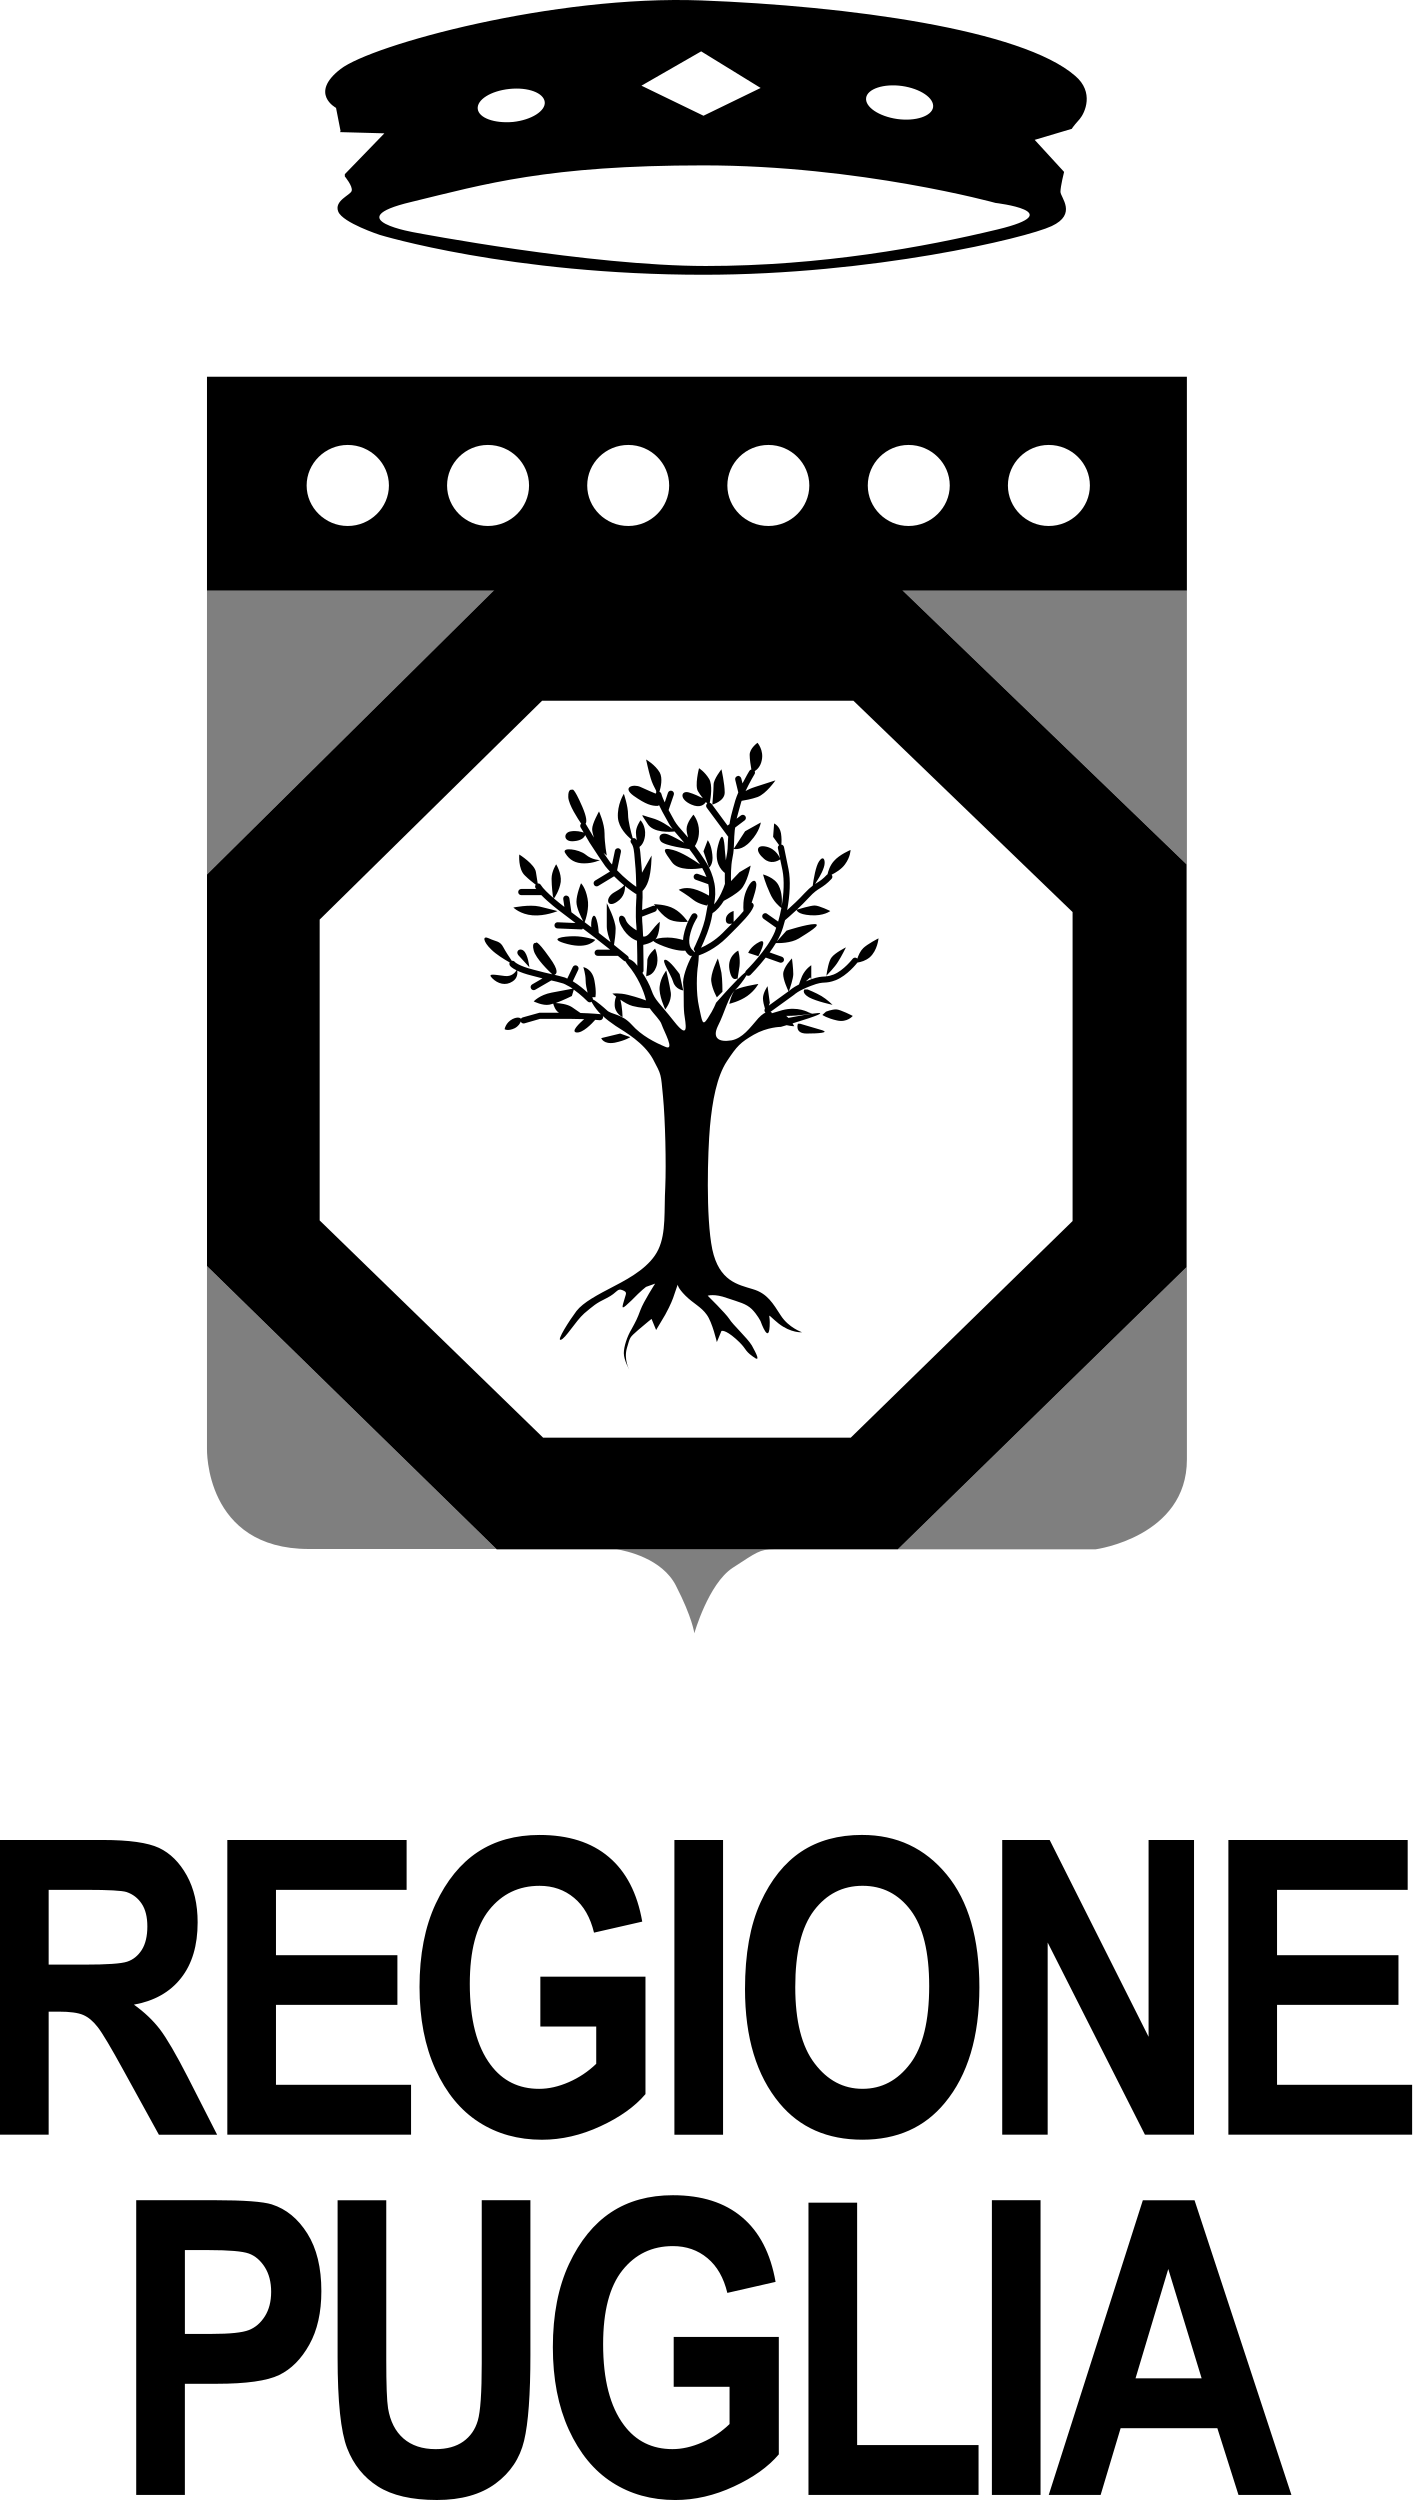
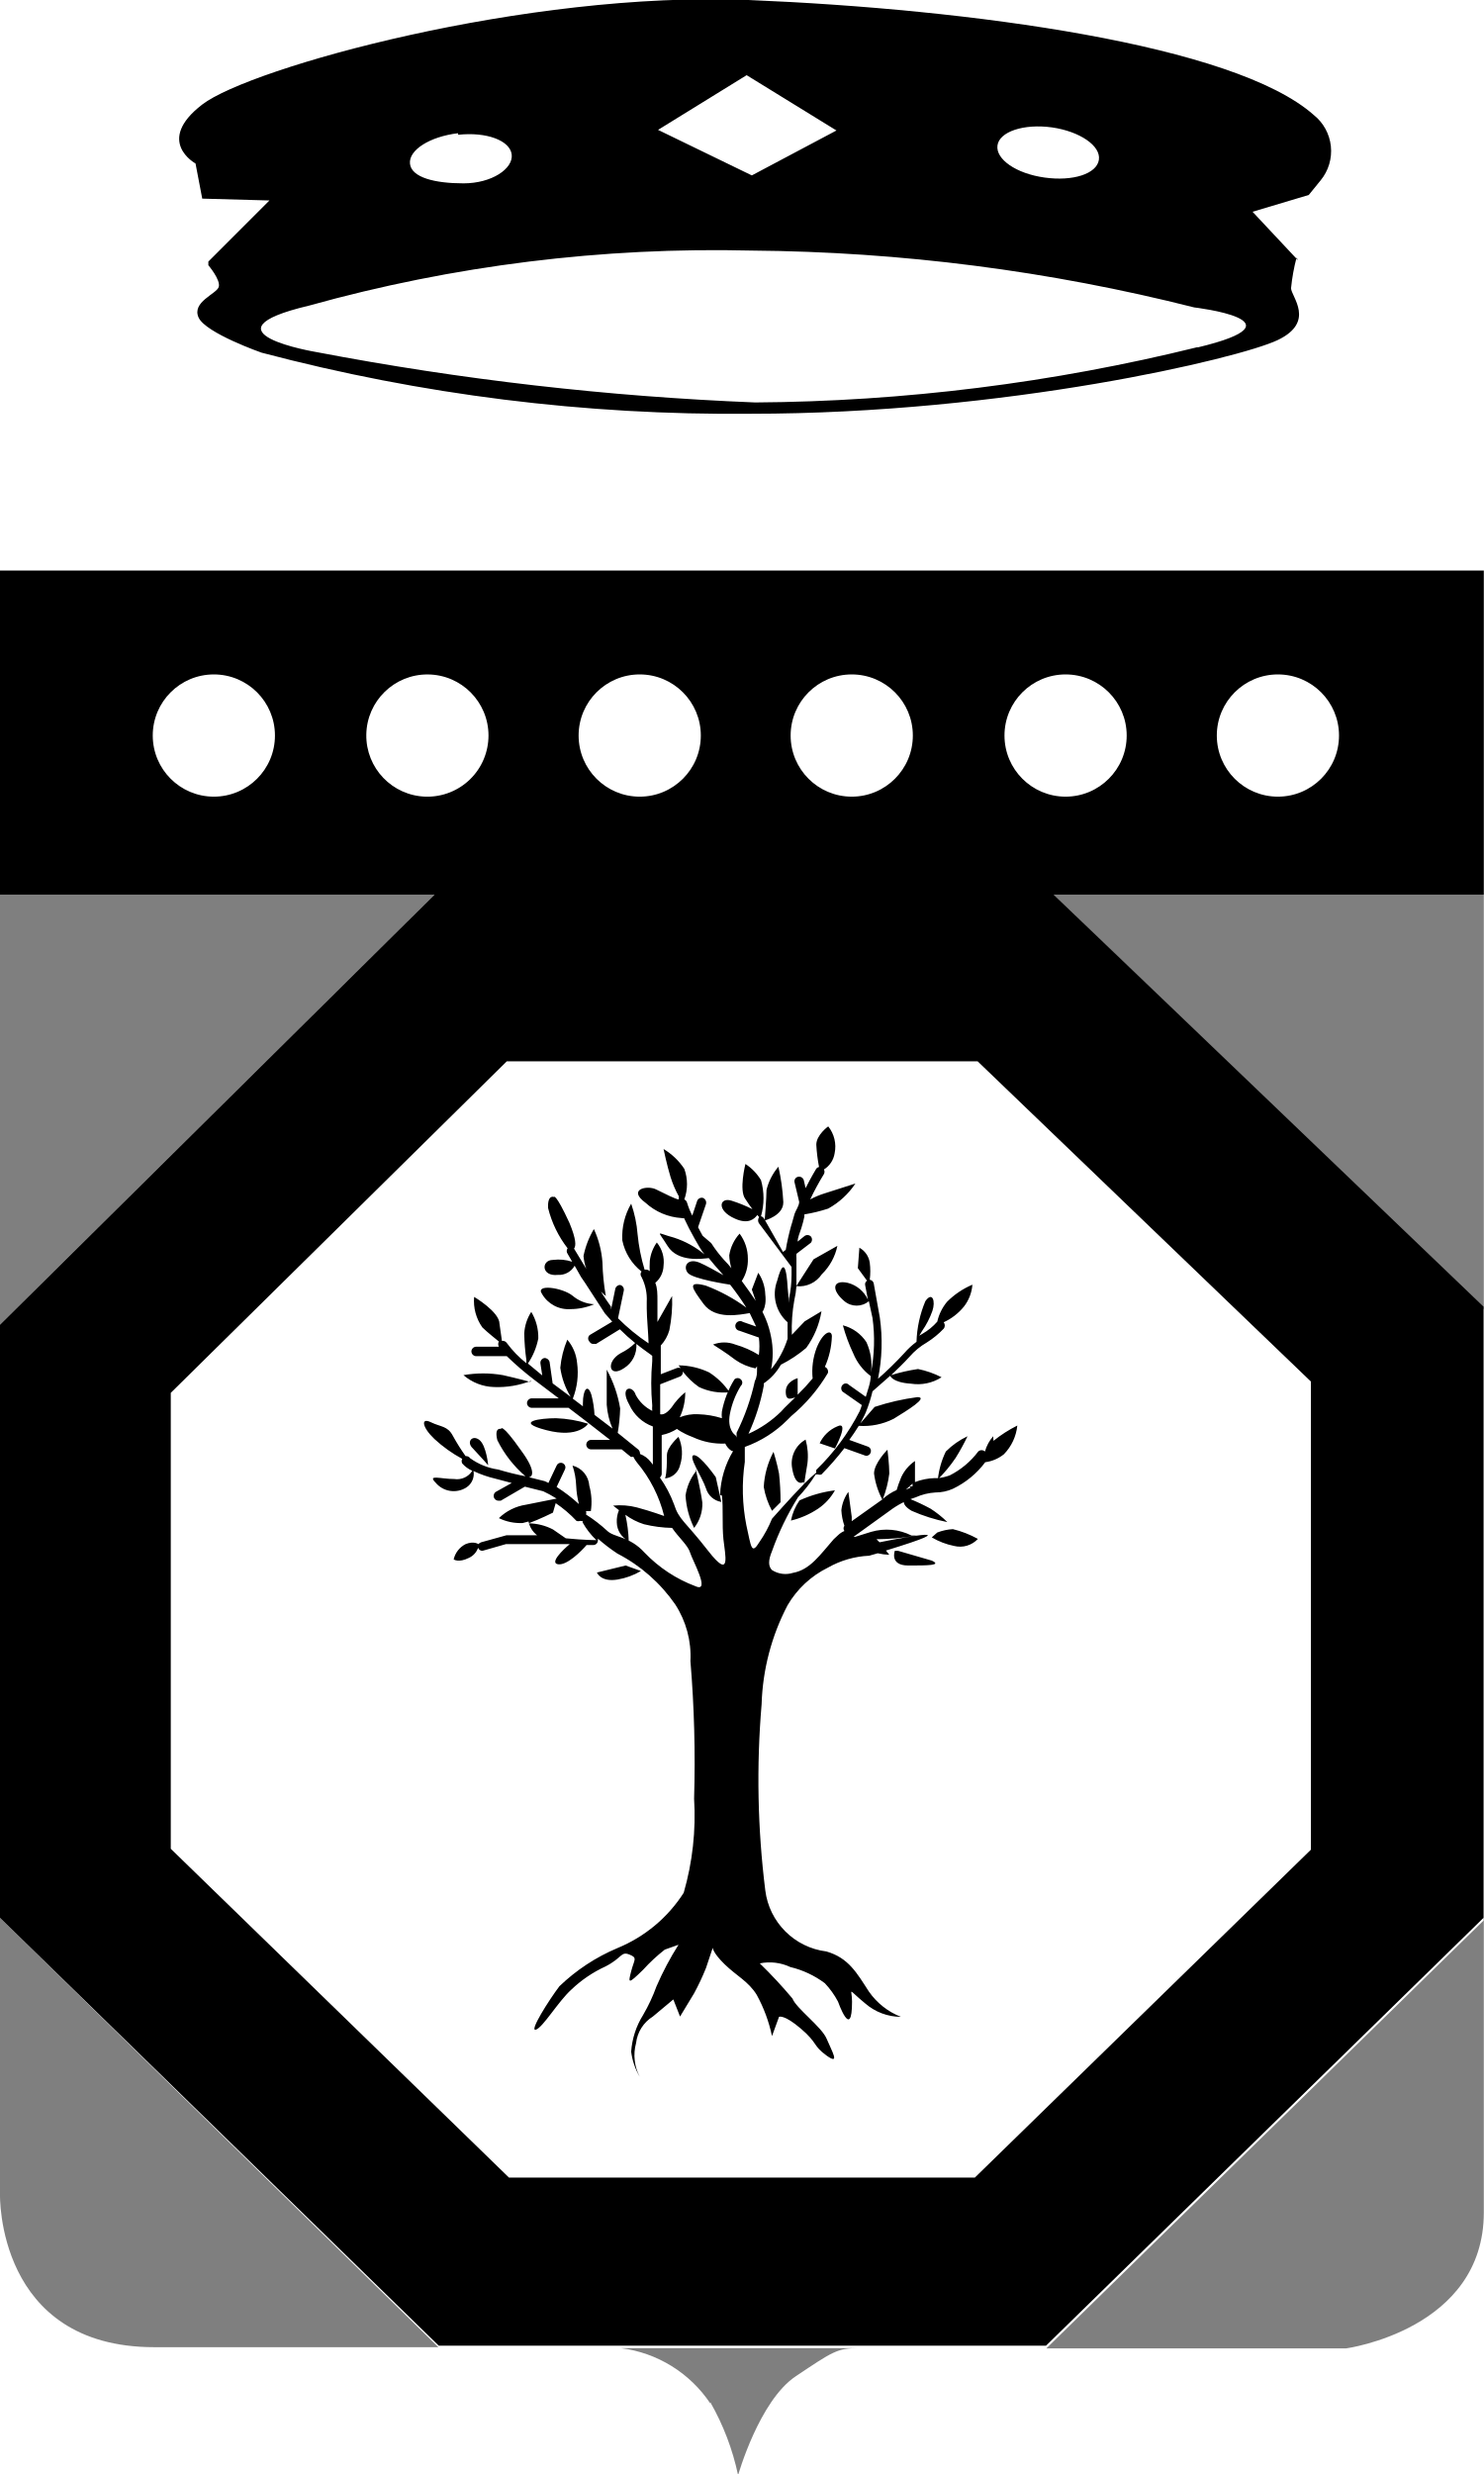
- <svg xmlns="http://www.w3.org/2000/svg" id="b" viewBox="0 0 69.999 123.925">
-   <g id="c">
-     <path d="M44.666,29.196h-20.11l-14.295,14.151v19.415l14.361,14.039h19.882l14.313-13.989v-19.966l-14.151-13.65ZM53.167,60.528l-10.994,10.736h-15.252l-11.075-10.767v-14.914l11.026-10.848h15.432l10.864,10.477v15.317Z" style=" fill-rule:evenodd; stroke-width:0px;" />
-     <path d="M10.26,29.278v14.07l14.217-14.07h-14.217ZM33.511,78.613c.81,1.571.907,2.349.907,2.349,0,0,.695-2.446,1.895-3.241,1.197-.776,1.343-.923,2.057-.923h-7.793c.455.076,2.245.447,2.935,1.814M44.751,29.278l14.068,13.569v19.963l-14.313,13.989h9.81s4.519-.614,4.519-4.453V29.278h-14.083ZM10.26,71.813s-.131,4.971,5.052,4.971h9.293l-14.345-14.021v9.05Z" style=" fill-rule:evenodd; opacity:.5; stroke-width:0px;" />
-     <path d="M40.717,49.373c-.274-.162-.679-.324-.679-.324h-.162s-.162.162.225.389c.39.209,1.168.371,1.168.371,0,0-.277-.274-.551-.436M41.932,46.961s-.551.274-.713.502c-.133.157-.222.661-.256.904.047-.05.429-.436.58-.695.178-.274.39-.711.39-.711M28.962,42.797c.452,0,.776-.162.776-.162,0,0-.387,0-.711-.274-.34-.274-1.231-.389-1.003-.065.209.34.502.502.938.502M32.022,48.497s.005-.047.01-.115l-.01.003v.112ZM35.924,39.285c0-.436-.162-1.15-.162-1.15,0,0-.389.486-.389.76,0,.277-.063.988-.063.988,0,0,.614-.162.614-.598M27.634,45.163s-.405-.112-.891-.227c-.502-.112-1.296.05-1.296.05,0,0,.342.34.957.387.614.05,1.231-.209,1.231-.209M25.739,47.397c.209.227.502.551.502.551,0,0-.065-.648-.293-.826-.209-.162-.436.063-.209.274M40.944,50.149l-.18.162s.227.162.729.274c.502.115.779-.225.779-.225,0,0-.617-.324-.826-.324-.227,0-.502.112-.502.112M40.764,51.071c-.321-.097-1.1-.324-1.1-.324h-.112s-.178.486.436.486c.617,0,1.118-.047.776-.162M35.31,42.361c-.05-.502-.227-.713-.227-.713l-.212.551.277.81s.225-.162.162-.648M37.089,47.235l.502.162s.502-.923.065-.713c-.452.227-.567.551-.567.551M29.51,46.587s-.549-.178-1.051-.178-1.393.112-.324.389c1.051.274,1.374-.212,1.374-.212M35.26,48.659c.05.389.275.779.275.779l.277-.277s0-.614-.05-.938c-.065-.324-.178-.713-.178-.713,0,0-.389.779-.324,1.15M36.151,49.759s.502-.112.891-.387c.387-.277.549-.598.549-.598,0,0-1.004.159-1.166.321-.162.162-.275.664-.275.664M30.467,51.688c.551-.115.776-.277.776-.277l-.502-.178-.938.227s.112.324.664.227M32.087,47.624c0,.201-.037.572-.055.758.034,0,.337-.021.491-.434.178-.439-.05-.925-.05-.925,0,0-.387.324-.387.601M32.976,47.575c-.227,0,.277.713.389,1.085.112.389.502.436.502.436l-.178-.808s-.502-.713-.713-.713M33.025,48.11s-.277.34-.324.776c-.065.436.275,1.15.275,1.15,0,0,.324-.389.277-.826-.065-.436-.227-1.1-.227-1.1M42.773,47.023c-.131.123-.222.337-.277.499-.008-.008-.011-.016-.018-.021-.068-.052-.162-.039-.214.029-.005.005-.436.57-.938.776-.173.065-.277.086-.369.094,0-.01.003-.021.005-.034-.005.003-.018.018-.018.018v.018c-.031.003-.06.003-.089.005-.144.008-.311.016-.64.133v-.693s-.277.162-.455.536c-.071.172-.12.311-.154.416-.334.17-.442.285-.442.285l-.055.039c.05-.136.214-.617.214-.836,0-.277-.065-.779-.065-.779,0,0-.436.439-.436.779,0,.287.217.75.264.852l-.977.708.05-.136-.112-.826s-.227.324-.227.598c0,.157.052.366.099.517-.034.052-.034.12.003.172.008.008.016.013.024.021-.06.026-.131.073-.209.141-.018-.005-.029-.01-.029-.01l.023.013c-.044.039-.089.081-.138.133-.436.502-.776.988-1.328,1.1-.308.05-.567.034-.695-.097-.115-.112-.131-.308.016-.614.34-.664.502-1.424.842-1.767.193-.183.452-.525.58-.75.026.018.052.029.084.029.037,0,.076-.013.107-.042.026-.026.382-.387.758-.862l.7.248c.018.008.037.008.037.008.078,0,.139-.039.162-.102.026-.078-.016-.165-.094-.193l-.611-.217c.11-.152.217-.306.311-.463.128.005.737.016,1.14-.23.439-.274,1.166-.711.779-.711-.389,0-1.393.324-1.393.324l-.478.536c.068-.12.131-.24.183-.363.086-.206.16-.444.222-.69.065-.055.301-.256.575-.512.005.034.065.225.679.267.664.05.988-.209.988-.209,0,0-.549-.274-.776-.274-.196,0-.794.18-.881.206.196-.186.413-.395.604-.606.248-.272.403-.368.567-.47.157-.102.319-.204.549-.452.055-.058.055-.146.003-.204.204-.102.497-.28.664-.515.275-.374.275-.713.275-.713,0,0-.549.227-.826.551-.199.222-.282.502-.316.659-.008.005-.016.008-.024.013-.204.22-.342.308-.489.4-.034.021-.065.042-.099.065l.086-.149s.227-.324.34-.664c.115-.324,0-.648-.225-.324-.175.246-.282.917-.322,1.22-.115.086-.243.199-.408.376-.277.303-.609.614-.86.836.136-.724.178-1.479.068-2.028l-.225-1.1c-.016-.065-.063-.112-.131-.12.013-.131.018-.335-.018-.562-.065-.371-.34-.486-.34-.486l-.05.664.298.413c-.047.031-.073.091-.06.154l.097.47h-.01s-.162-.436-.664-.551c-.502-.112-.551.227-.112.601.321.277.645.133.802.029l.115.551c.094.483.068,1.139-.044,1.782.026-.256.034-.685-.146-1.035-.193-.405-.776-.551-.776-.551,0,0,.112.436.34.923.175.421.473.669.57.742-.042.23-.097.457-.16.672l-.551-.387c-.065-.055-.165-.031-.212.034-.05.071-.031.165.039.214l.625.442c-.024.065-.039.141-.065.201-.371.896-1.414,1.913-1.422,1.923-.026.024-.039.055-.044.089-.092.071-.233.201-.389.361.016-.097.055-.335.104-.664.047-.436-.065-.776-.065-.776,0,0-.551.274-.436.938.112.664.387.436.387.436v.073c-.457.465-1.051,1.142-1.051,1.142,0,0-.115.324-.405.76-.277.436-.277.162-.436-.551-.162-.711-.115-1.699-.05-2.072.018-.146.037-.332.037-.486.191-.065.815-.311,1.396-.894l.12-.118c.627-.625,1.079-1.077,1.199-1.414.026-.078-.016-.165-.094-.193.094-.261.272-.8.225-.959-.05-.225-.274-.162-.502.389-.16.4-.144.81-.126.99-.125.154-.293.335-.491.538v-.541s-.387.097-.387.436c0,.23.193.214.308.188-.11.11-.227.225-.35.348l-.115.118c-.402.4-.813.617-1.071.732.144-.306.463-1.024.554-1.636.005-.029.011-.052.016-.081.227-.141.416-.374.559-.609.238-.125.609-.34.826-.549.342-.324.504-1.197.504-1.197l-.551.324-.423.444c-.005-.24-.011-.742.068-1.126.039-.178.057-.329.068-.468.047.01.429.081.839-.389.452-.486.502-.923.502-.923l-.779.436-.562.868c.01-.12.013-.233.016-.345.005-.17.011-.348.034-.572.005-.055.016-.089.021-.136l.47-.355c.068-.052.081-.146.031-.214-.052-.068-.149-.084-.217-.031l-.212.162c.034-.139.07-.277.118-.439.034-.115.07-.24.107-.382.008-.021.016-.044.023-.065.186-.029.494-.086.787-.188.436-.162.888-.826.888-.826l-1.003.324c-.219.071-.374.144-.478.204.204-.434.444-.834.447-.839.029-.044.026-.099.005-.144.123-.078.29-.235.35-.533.115-.502-.209-.875-.209-.875,0,0-.389.274-.389.598,0,.22.052.538.084.727-.042.008-.078.031-.099.068-.013.021-.172.287-.34.619l-.063-.251c-.021-.084-.123-.144-.183-.112-.084.021-.136.102-.115.186l.152.627c-.055.133-.112.272-.149.397-.039.141-.076.267-.107.379-.081.28-.138.517-.18.794l-.097.071-.787-1.069c-.024-.031-.058-.05-.094-.058.055-.28.141-.886-.029-1.179-.227-.374-.504-.536-.504-.536,0,0-.225.875-.047,1.15.06.102.149.222.238.337-.18-.091-.452-.217-.693-.287-.387-.112-.502.324.115.598.444.199.648,0,.729-.125.023.029.044.055.063.076-.06.052-.073.141-.023.206l1.053,1.424c.003.005.008.003.013.008-.005.081-.013.178-.016.254-.005.246-.01.457-.076.766-.011.052-.018.107-.026.159l-.05-.517s-.05-1.312-.34-.209c-.206.808.146,1.202.34,1.351-.005.256.003.465.005.541-.071.23-.261.708-.538,1.017.06-.319.089-.661.013-1.061,0,0-.003-.003-.003-.005-.063-.324-.186-.679-.465-1.116-.183-.282-.348-.512-.497-.711.057-.081.204-.332.204-.729,0-.502-.275-.826-.275-.826,0,0-.34.389-.34.713,0,.12.031.274.073.421-.086-.102-.167-.193-.238-.274-.18-.201-.319-.361-.429-.544l-.144-.261c-.057-.099-.102-.188-.154-.282l.259-.76c.026-.078-.016-.167-.094-.193-.084-.029-.167.016-.196.097l-.16.476c-.065-.141-.128-.28-.165-.418-.013-.052-.05-.091-.097-.105.068-.23.167-.677.016-.956-.227-.389-.679-.648-.679-.648,0,0,.112.536.227.923.065.23.186.465.274.63v.097c-.01.013-.018.026-.026.042-.094-.039-.457-.191-.75-.329-.342-.162-.941,0-.342.436.617.436.891.502,1.184.502.037,0,.057-.018.076-.039.102.222.227.447.358.679l.146.264c.052.089.112.167.172.248-.204-.157-.611-.439-1.045-.554-.598-.162-.549-.274-.209.274.285.486,1.147.418,1.348.395.063.076.128.149.199.233.086.097.18.204.282.327-.243-.139-.562-.314-.779-.402-.389-.162-.549.112-.389.324.162.227,1.393.389,1.393.389l.013-.013c.154.201.327.439.523.742.008.01.013.021.018.031-.314-.22-.902-.598-1.33-.713-.617-.162-.455.065-.065.601.316.447,1.192.348,1.505.295.089.159.16.306.212.442l-.431-.154c-.078-.029-.17.013-.199.094-.026.078.013.167.094.196l.625.222c.039.201.047.387.034.567-.183-.105-.489-.264-.771-.335-.452-.115-.729.047-.729.047,0,0,.455.277.729.502.275.212.664.277.664.277l.05-.071c-.005.031-.01.065-.016.097-.026.128-.05.254-.07.387-.11.729-.596,1.693-.601,1.701-.029.057.008.11.047.154-.008.01-.016.018-.023.029l-.016.024c-.005-.042-.029-.078-.065-.102-.011-.008-.248-.178-.16-.669.107-.554.361-.925.363-.928.05-.071.034-.165-.037-.212-.065-.055-.162-.031-.212.034-.013.018-.293.423-.413,1.048-.016.078-.021.149-.024.217-.165-.05-.468-.123-.766-.123-.369,0-.546.063-.614.091.013-.016.037-.026.047-.044.178-.274.178-.826.178-.826,0,0-.112.065-.452.502-.167.214-.29.246-.374.222-.008-.199-.016-.379-.026-.512-.016-.146-.023-.308-.026-.468l.64-.246c.073-.029.11-.105.092-.178.131.165.332.392.536.517.324.227,1.003.162,1.003.162,0,0-.293-.436-.679-.645-.389-.227-1.003-.227-1.003-.227,0,0,.023.037.065.091-.037-.018-.081-.024-.123-.008l-.528.204c.005-.329.023-.601.023-.612,0-.016,0-.146-.003-.332.099-.105.212-.261.287-.494.162-.486.162-1.262.162-1.262l-.476.852c-.008-.178-.021-.345-.037-.478l-.018-.209c-.018-.235-.034-.429-.07-.591.086-.06.233-.212.277-.562.05-.486-.225-.76-.225-.76,0,0-.227.321-.227.598,0,.112.018.259.042.395-.013-.018-.024-.037-.037-.052-.039-.052-.102-.068-.162-.05-.078-.269-.233-.842-.233-1.168,0-.436-.209-1.035-.209-1.035,0,0-.342.533-.293,1.197.047.494.452.889.659,1.058-.042.055-.047.131-.003.186.126.159.146.402.178.808l.018.217c.034.301.05.774.057,1.145-.193-.131-.58-.426-.951-.818l.191-.912c.018-.081-.034-.162-.118-.18-.013-.003-.021-.005-.021-.005-.084,0-.146.052-.159.123l-.144.685c-.026-.034-.06-.06-.084-.094-.11-.152-.225-.319-.337-.486l.162.139s-.112-.601-.112-1.103c0-.486-.274-1.085-.274-1.085,0,0-.34.598-.34.875,0,.105.039.261.086.418l-.395-.659c-.003-.008-.011-.013-.018-.021.063-.089.068-.311-.159-.842-.455-1.051-.502-.842-.502-.842,0,0-.212-.097-.196.358.016.384.497,1.108.64,1.317-.05.047-.063.123-.029.183l.154.259c-.128-.042-.369-.105-.635-.06-.389.05-.389.551.162.486.379-.031.504-.196.546-.301l.214.368.125.191c.207.319.442.679.656.98.073.099.157.18.235.269l-.739.449c-.073.044-.094.139-.05.212.026.047.076.073.128.073.029,0,.055-.008.081-.024l.784-.476c.17.172.342.321.497.45-.047.057-.165.165-.47.335-.502.274-.389.826.112.483.379-.243.408-.617.4-.784.288.23.507.371.525.382.013.008.026.008.039.01.003.099.003.17.003.17-.003.037-.065.847,0,1.45.003.052.008.118.01.186-.172-.102-.46-.298-.538-.523-.097-.34-.551-.274-.212.324.308.567.727.698.768.711.013.452.018.959.018,1.244-.026-.031-.05-.065-.073-.091-.086-.112-.235-.212-.355-.256.008-.05-.008-.102-.05-.139-.005-.003-.28-.233-.679-.551.034-.199.081-.525.081-.805,0-.436-.439-1.262-.439-1.262v1.15c0,.24.099.551.188.781-.18-.144-.379-.298-.585-.457-.01-.18-.039-.434-.104-.648-.112-.389-.274-.178-.274.274,0,.034.005.065.01.094l-.332-.251c.057-.157.24-.703.144-1.171-.097-.549-.324-.76-.324-.76,0,0-.227.551-.227.923,0,.298.227.755.334.954l-.583-.439-.102-.698c-.016-.084-.102-.136-.175-.131-.084.013-.141.091-.128.175l.057.387-.042-.029c-.104-.081-.285-.225-.476-.387.024-.031.274-.387.337-.821.047-.436-.227-.873-.227-.873,0,0-.227.34-.227.713,0,.387.065.873.065.873l.042.097c-.264-.227-.538-.489-.64-.659-.031-.055-.094-.084-.154-.073l-.089-.562c-.05-.389-.826-.875-.826-.875,0,0-.065.713.275,1.037.204.201.413.366.541.46-.034.047-.042.112-.01.167.008.013.029.031.037.044h-.742c-.086,0-.154.068-.154.154,0,.084.068.152.154.152h.993c.363.374.888.774.92.794l.774.588-.886-.037h-.005c-.084,0-.149.065-.152.146-.005.086.063.157.146.159l1.213.05h.005c.023,0,.023-.034.044-.044l.593.449c.282.217.536.418.76.598h-.619c-.086,0-.154.068-.154.154,0,.084.068.152.154.152h1.001c.167.139.29.238.293.24.026.021.055.031.086.034.024.05.063.11.126.188.455.536.776,1.247.891,1.748,0,0-.439-.162-.891-.274-.437-.112-.776-.065-.776-.065,0,0,.081.071.188.154-.042.076-.076.209-.076.397,0,.436.389.614.389.614,0,0-.003-.478-.107-.865.186.131.408.264.609.316.361.094.732.11.849.112.212.311.523.578.591.81.115.34.679,1.328.178,1.1-.502-.209-1.181-.549-1.667-1.1-.502-.551-1.004-.486-1.231-.713-.144-.133-.515-.455-.69-.536.003-.039-.008-.078-.034-.11h.157s.065-.227-.047-.826c-.112-.601-.551-.664-.551-.664,0,0,.115.34.115.664,0,.186.052.426.097.601-.18-.167-.452-.397-.734-.564l.272-.572c.037-.076.005-.167-.073-.204-.073-.037-.167-.003-.201.073l-.272.572c-.039-.016-.078-.044-.115-.055-.207-.06-.363-.099-.523-.136.11-.031.259-.18-.248-.865-.664-.941-.664-.713-.664-.713,0,0-.227-.065-.112.374.099.397.763,1.035.92,1.181-.016-.003-.029-.005-.042-.01-.217-.047-.47-.105-.891-.22-.739-.186-.917-.376-.917-.376-.037-.052-.099-.073-.157-.063-.131-.191-.314-.47-.421-.674-.162-.324-.387-.277-.711-.439-.342-.162-.293.162.112.551.248.248.656.497.917.643-.023.05-.023.11.011.157.018.029.097.12.327.233-.063.099-.243.329-.591.28-.452-.05-.891-.162-.614.112.274.277.664.389,1.003.162.256-.157.254-.418.238-.536.165.078.397.165.727.246.209.058.379.102.523.136l-.512.298c-.073.042-.099.136-.055.206.026.052.078.078.131.078.026,0,.052-.005.078-.021l.794-.46c.186.042.35.078.593.152.063.018.133.065.201.099,0,0,0,.003.003.005,0,0,.011,0,.016.003.084.042.167.094.248.149-.162.031-.567.107-1.043.196-.598.112-.889.436-.889.436,0,0,.452.227.776.162.052-.008.123-.034.191-.052.021.086.105.35.285.45h-.962l-.836.233c-.037.01-.065.037-.084.065-.037-.037-.152-.112-.423.018-.34.178-.389.502-.389.502,0,0,.162.112.502-.05.186-.102.264-.235.298-.332.023.06.078.097.138.097,0,0,.029-.003.044-.005l.771-.222h1.531c.243,0,.465.005.659.013-.23.199-.677.622-.382.661.308.037.758-.431.93-.627.136.01.214.018.214.018h.021c.078,0,.146-.058.154-.136.003-.026-.003-.05-.011-.071.186.172.397.329.635.491.502.324,1.39.826,1.845,1.636.437.823.39.711.502,1.861.112,1.166.162,3.35.112,4.5-.063,1.15.05,2.253-.34,3.079-.387.826-1.328,1.375-2.169,1.811-.842.439-1.555.81-1.895,1.249-.34.452-1.004,1.49-.776,1.424.227-.05.729-.923,1.166-1.312.452-.374.551-.486,1.116-.76.551-.277.502-.502.779-.389.275.112.162.162.065.551-.115.387-.115.436.387-.05.486-.502.713-.664.713-.664l.452-.162s-.567.875-.729,1.312c-.16.436-.225.551-.436.938-.227.374-.387.875-.387,1.2,0,.34.274.826.274.826,0,0-.293-.52-.115-1.103.162-.549.115-.483.551-.873.455-.389.664-.551.664-.551l.227.551.452-.76c.277-.502.389-.826.389-.826l.227-.664s0,.162.387.549c.389.389.779.551,1.053.941.277.371.502,1.359.502,1.359l.227-.551s.162-.097.713.389c.567.502.387.551.842.875.436.34.162-.162-.05-.551-.225-.371-.954-1.035-1.116-1.312-.178-.274-1.069-1.15-1.069-1.15,0,0,.34-.112.954.115.617.209.941.274,1.231.549.277.277.436.601.436.601,0,0,.455,1.309.455.047,0-.436-.178-.436.436.065.617.486,1.166.436,1.166.436,0,0-.664-.225-1.051-.826-.389-.598-.664-1.1-1.393-1.312-.729-.225-1.667-.387-2.007-1.973-.324-1.589-.227-4.827-.115-6.089.115-1.262.34-2.477.841-3.238.502-.76.664-.923,1.328-1.312.682-.389,1.346-.389,1.346-.389.099-.029.193-.057.285-.084.225.052.379.052.379.052,0,0-.034-.06-.084-.141,2.723-.828.7-.444-.209-.272-.034-.037-.068-.071-.105-.099.674.003,1.286-.12,1.286-.12l-.162-.047s-.549-.324-1.328-.115c-.24.071-.408.118-.512.152-.005-.024-.005-.037-.005-.037,0,0-.018-.021-.06-.034l1.179-.852c.003-.003.183-.196.847-.444.358-.139.504-.146.651-.154.141-.008.285-.016.567-.123.567-.235,1.022-.815,1.066-.87.175-.026.402-.089.609-.259.387-.34.436-.941.436-.941,0,0-.551.277-.776.502M29.754,50.272c-.018,0-.408-.042-.98-.058-.099-.071-.246-.17-.426-.293-.23-.149-.598-.191-.797-.201.361-.131.797-.348.797-.348l.094-.316c.363.256.677.578.682.583.029.031.073.047.112.047.031,0,.06-.01.086-.029.008.016.016.034.029.055.123.217.269.402.439.572-.011-.005-.024-.01-.037-.013M33.867,48.821c.05.389,0,.938.05,1.424.063.502.274,1.377-.502.389-.779-.988-.941-1.038-1.118-1.539-.097-.29-.277-.606-.452-.87.031-.029.055-.071.055-.118,0-.039,0-.664-.013-1.27.138-.029.353-.089.502-.193.031.044.149.125.523.267.651.246.991.22,1.056.212.089.165.201.235.209.24.026.018.052.024.078.024.016,0,.031-.005.047-.01-.246.434-.489,1.124-.434,1.445M40.11,48.581c-.057.021-.112.044-.165.065l.219-.196.047.094c-.031.01-.065.024-.102.037" style=" stroke-width:0px;" />
-     <path d="M52.747,8.522l-1.458-1.589,1.845-.549s0-.05.389-.486c.259-.308.729-1.328-.227-2.138C50.657,1.461,42.043.295,34.757.021c-7.302-.274-16.32,2.2-17.875,3.4-1.571,1.215-.225,1.926-.225,1.926l.225,1.15-.029.052,2.2.06-1.96,2.025v.112s.405.486.34.713c-.047.209-.891.486-.664,1.035.227.551,2.057,1.15,2.057,1.15,0,0,6.46,1.976,16.046,1.976,8.355,0,15.981-1.814,17.258-2.412,1.281-.598.437-1.424.437-1.699,0-.277.18-.988.18-.988M44.716,4.263c.907.131,1.602.598,1.537,1.053-.063.436-.857.711-1.78.583-.907-.131-1.604-.598-1.539-1.053.065-.436.857-.711,1.782-.583M34.757,2.546l2.948,1.814-2.833,1.377-3.076-1.49,2.961-1.701ZM25.252,4.409c.925-.097,1.701.193,1.751.648.047.436-.648.889-1.571.988-.925.081-1.701-.196-1.751-.648-.047-.455.648-.891,1.571-.988M49.46,11.371c-3.627.875-8.744,1.814-14.475,1.814-5.747,0-14.379-1.652-14.379-1.652,0,0-3.902-.648-.225-1.521,3.674-.891,6.75-1.814,14.491-1.814,7.738,0,14.475,1.861,14.475,1.861,0,0,3.74.436.112,1.312" style=" fill-rule:evenodd; stroke-width:0px;" />
-     <path d="M10.26,29.279h48.574v-10.605H10.26v10.605ZM17.238,26.073c-1.116,0-2.038-.907-2.038-2.007,0-1.103.922-2.01,2.038-2.01,1.119,0,2.041.907,2.041,2.01,0,1.1-.922,2.007-2.041,2.007M24.184,26.073c-1.116,0-2.023-.907-2.023-2.007,0-1.103.907-2.01,2.023-2.01,1.134,0,2.041.907,2.041,2.01,0,1.1-.907,2.007-2.041,2.007M31.146,26.073c-1.132,0-2.038-.907-2.038-2.007,0-1.103.907-2.01,2.038-2.01,1.118,0,2.025.907,2.025,2.01,0,1.1-.907,2.007-2.025,2.007M38.093,26.073c-1.132,0-2.038-.907-2.038-2.007,0-1.103.907-2.01,2.038-2.01,1.118,0,2.025.907,2.025,2.01,0,1.1-.907,2.007-2.025,2.007M45.039,26.073c-1.116,0-2.023-.907-2.023-2.007,0-1.103.907-2.01,2.023-2.01,1.119,0,2.041.907,2.041,2.01,0,1.1-.922,2.007-2.041,2.007M51.985,26.073c-1.116,0-2.023-.907-2.023-2.007,0-1.103.907-2.01,2.023-2.01,1.134,0,2.041.907,2.041,2.01,0,1.1-.907,2.007-2.041,2.007" style=" fill-rule:evenodd; stroke-width:0px;" />
-     <path d="M10.762,105.817l-1.453-2.851c-.585-1.142-1.048-1.934-1.385-2.376-.34-.442-.768-.849-1.286-1.22,1.009-.18,1.788-.619,2.336-1.317.549-.695.823-1.615.823-2.76,0-.902-.18-1.678-.538-2.326-.361-.648-.818-1.103-1.377-1.367-.557-.261-1.487-.392-2.788-.392H0v14.609h2.412v-6.1h.499c.557,0,.962.055,1.215.165.254.11.491.308.716.599.228.29.656,1.009,1.286,2.159l1.748,3.178h2.885ZM4.205,97.386h-1.793v-3.706h1.892c1.084,0,1.738.037,1.965.107.319.107.57.301.758.585.186.282.277.656.277,1.121,0,.483-.092.873-.277,1.166-.188.29-.429.486-.729.583-.298.097-.996.144-2.093.144ZM20.376,103.344h-6.696v-3.964h6.019v-2.462h-6.019v-3.238h6.476v-2.472h-8.888v14.609h9.108v-2.472ZM31.996,103.803v-5.82h-5.211v2.472h2.77v1.848c-.397.384-.852.687-1.359.909-.51.222-.998.332-1.471.332-1.009,0-1.811-.395-2.402-1.186-.69-.917-1.035-2.255-1.035-4.014,0-1.641.319-2.862.957-3.664.638-.8,1.471-1.2,2.501-1.2.664,0,1.236.199,1.714.599.478.397.805.972.985,1.722l2.391-.546c-.246-1.409-.797-2.477-1.659-3.204-.86-.729-2.004-1.092-3.431-1.092-1.189,0-2.211.282-3.065.847-.852.564-1.547,1.419-2.083,2.561-.533,1.142-.802,2.519-.802,4.126,0,1.568.264,2.932.792,4.09.531,1.16,1.244,2.031,2.148,2.611.904.583,1.947.873,3.128.873.972,0,1.939-.222,2.901-.669.964-.444,1.707-.975,2.232-1.594ZM35.842,91.209h-2.412v14.609h2.412v-14.609ZM42.74,90.957c-1.184,0-2.19.277-3.021.828-.828.551-1.503,1.39-2.018,2.517-.515,1.126-.771,2.558-.771,4.299,0,2.399.57,4.286,1.714,5.661,1.001,1.202,2.37,1.803,4.105,1.803,1.72,0,3.081-.606,4.085-1.824,1.142-1.375,1.714-3.285,1.714-5.728,0-2.417-.541-4.283-1.62-5.59-1.079-1.309-2.475-1.965-4.189-1.965ZM45.12,102.294c-.627.834-1.414,1.249-2.365,1.249-.946,0-1.738-.418-2.375-1.26-.64-.839-.959-2.101-.959-3.781,0-1.714.308-2.979.928-3.797.619-.815,1.422-1.226,2.407-1.226.983,0,1.78.405,2.389,1.215.609.813.915,2.065.915,3.758,0,1.728-.314,3.008-.938,3.842ZM59.188,105.817v-14.609h-2.253v9.756l-4.903-9.756h-2.352v14.609h2.253v-9.526l4.822,9.526h2.433ZM63.303,103.344v-3.964h6.019v-2.462h-6.019v-3.238h6.476v-2.472h-8.888v14.609h9.108v-2.472h-6.696ZM13.479,109.273c-.444-.139-1.39-.209-2.841-.209h-3.886v14.609h2.412v-5.509h1.584c1.463,0,2.493-.146,3.089-.434.599-.29,1.098-.792,1.495-1.505.4-.713.598-1.599.598-2.655,0-1.163-.23-2.114-.693-2.851s-1.048-1.218-1.759-1.445ZM13.129,114.819c-.207.329-.471.557-.792.682-.324.128-.936.191-1.834.191h-1.338v-4.155h1.179c1.011,0,1.675.058,1.989.17.311.112.575.337.789.669.212.332.319.742.319,1.228,0,.481-.104.886-.311,1.215ZM23.88,117.146c0,1.456-.065,2.404-.196,2.846-.128.442-.371.787-.724,1.038-.353.248-.807.374-1.367.374-.659,0-1.189-.178-1.594-.528-.403-.353-.656-.852-.763-1.495-.06-.374-.089-1.173-.089-2.402v-7.913h-2.412v7.793c0,2.185.157,3.685.473,4.5.316.813.823,1.445,1.523,1.892.703.449,1.678.674,2.927.674,1.202,0,2.169-.272,2.904-.813s1.207-1.249,1.417-2.125c.209-.873.313-2.289.313-4.249v-7.673h-2.412v8.08ZM33.394,118.313h2.77v1.848c-.397.384-.852.687-1.359.91-.51.222-.998.332-1.471.332-1.009,0-1.811-.395-2.402-1.187-.69-.917-1.035-2.255-1.035-4.014,0-1.641.319-2.862.957-3.664.638-.8,1.471-1.199,2.501-1.199.664,0,1.236.198,1.714.598.478.397.805.972.985,1.722l2.391-.546c-.246-1.409-.797-2.478-1.659-3.204-.86-.729-2.004-1.092-3.431-1.092-1.189,0-2.211.282-3.065.847-.852.564-1.547,1.419-2.083,2.561-.533,1.142-.802,2.519-.802,4.127,0,1.568.264,2.932.792,4.09.531,1.16,1.244,2.031,2.148,2.611.904.583,1.947.873,3.128.873.972,0,1.939-.222,2.901-.669.964-.444,1.707-.975,2.232-1.594v-5.82h-5.211v2.472ZM42.488,109.186h-2.412v14.488h8.431v-2.472h-6.019v-12.016ZM49.168,123.674h2.412v-14.609h-2.412v14.609ZM56.651,109.066l-4.665,14.609h2.572l.991-3.309h4.795l1.048,3.309h2.624l-4.803-14.609h-2.561ZM56.288,117.894l1.623-5.42,1.654,5.42h-3.277Z" style=" stroke-width:0px;" />
-   </g>
+ <svg xmlns="http://www.w3.org/2000/svg" viewBox="0 0 48.57 80.96">
+   <path d="M34.41,29.2H14.3L0,43.35V62.76l14.36,14H34.24l14.32-14v-20L34.41,29.2Zm8.5,31.33-11,10.73H16.66L5.59,60.5V45.58l11-10.85H32L42.91,45.21V60.53Z" style="fill-rule:evenodd" />
+   <path d="M0,29.28V43.35L14.22,29.28ZM23.25,78.61A8.23,8.23,0,0,1,24.16,81s.69-2.44,1.89-3.24,1.35-.92,2.06-.92H20.32a4.15,4.15,0,0,1,2.93,1.81M34.49,29.28,48.56,42.85v20l-14.31,14h9.81s4.51-.61,4.51-4.45V29.28ZM0,71.81s-.13,5,5.05,5h9.3L0,62.76Z" style="fill-rule:evenodd;opacity:0.5;isolation:isolate" />
+   <path d="M30.46,49.37a6.62,6.62,0,0,0-.68-.32h-.16s-.17.16.22.39a5.66,5.66,0,0,0,1.17.37,3.38,3.38,0,0,0-.55-.44M31.67,47a2.5,2.5,0,0,0-.71.5,2.7,2.7,0,0,0-.26.91,4.68,4.68,0,0,0,.58-.7,7.18,7.18,0,0,0,.39-.71m-13-4.16a2,2,0,0,0,.78-.16,1.18,1.18,0,0,1-.71-.28c-.34-.27-1.23-.39-1-.06a1,1,0,0,0,.94.5m3.06,5.7a.68.68,0,0,0,0-.12h0Zm3.9-9.21a6.84,6.84,0,0,0-.16-1.15,1.84,1.84,0,0,0-.39.76c0,.27-.06,1-.06,1s.61-.16.61-.59m-8.29,5.87s-.4-.11-.89-.22a3.79,3.79,0,0,0-1.29,0,1.6,1.6,0,0,0,1,.39,3,3,0,0,0,1.23-.21M15.48,47.4c.21.22.5.55.5.55s-.06-.65-.29-.83-.44.07-.21.28m15.2,2.75-.18.16a2.33,2.33,0,0,0,.73.28.8.8,0,0,0,.78-.23,3.3,3.3,0,0,0-.82-.32,1.69,1.69,0,0,0-.51.11m-.18.92-1.1-.32h-.11s-.18.48.44.48,1.12,0,.77-.16m-5.45-8.71a1.35,1.35,0,0,0-.23-.71l-.21.55.28.81s.22-.16.16-.65m1.78,4.87.5.17s.5-.93.07-.72a1.11,1.11,0,0,0-.57.55m-7.58-.64a4,4,0,0,0-1.05-.18c-.5,0-1.39.11-.32.39s1.37-.21,1.37-.21M25,48.66a2.5,2.5,0,0,0,.27.78l.28-.28a8.48,8.48,0,0,0-.05-.94c-.06-.32-.18-.71-.18-.71A2.76,2.76,0,0,0,25,48.66m.89,1.1a2.76,2.76,0,0,0,.89-.39,1.75,1.75,0,0,0,.55-.6,4,4,0,0,0-1.16.33,1.75,1.75,0,0,0-.28.66m-5.68,1.93a2.22,2.22,0,0,0,.77-.28l-.5-.18-.94.23s.12.32.67.23m1.62-4.07c0,.21,0,.58-.06.76a.56.56,0,0,0,.49-.43,1.3,1.3,0,0,0-.05-.93s-.38.33-.38.6m.89,0c-.23,0,.27.72.39,1.09a.63.63,0,0,0,.5.44l-.18-.81s-.5-.72-.71-.72m.05.54a1.67,1.67,0,0,0-.33.78A2.76,2.76,0,0,0,22.72,50a1.26,1.26,0,0,0,.27-.83c-.06-.44-.22-1.1-.22-1.1M32.51,47a1.29,1.29,0,0,0-.27.5l0,0a.16.16,0,0,0-.22,0,2.67,2.67,0,0,1-.93.78,1.71,1.71,0,0,1-.37.09v0h0v0H30.6a1.93,1.93,0,0,0-.65.13v-.69a1.31,1.31,0,0,0-.45.53q-.11.27-.15.42a1.68,1.68,0,0,0-.45.29l0,0a3.46,3.46,0,0,0,.21-.83c0-.28-.06-.78-.06-.78s-.44.44-.44.78a2.49,2.49,0,0,0,.27.85l-1,.71,0-.14-.11-.82a1.27,1.27,0,0,0-.23.6,1.84,1.84,0,0,0,.1.51.14.14,0,0,0,0,.17s0,0,0,0a.69.69,0,0,0-.21.14h0l-.14.13c-.44.5-.77,1-1.33,1.1a.82.82,0,0,1-.69-.09c-.12-.12-.13-.31,0-.62a9.06,9.06,0,0,1,.85-1.76,4.56,4.56,0,0,0,.58-.75l.08,0a.15.15,0,0,0,.11,0,9.65,9.65,0,0,0,.75-.86l.7.25h0a.15.15,0,0,0,.16-.11.15.15,0,0,0-.09-.19l-.61-.22c.11-.15.21-.3.31-.46a2.19,2.19,0,0,0,1.14-.23c.44-.27,1.16-.71.78-.71a7.62,7.62,0,0,0-1.4.32l-.47.54c.06-.12.13-.24.18-.36a4.64,4.64,0,0,0,.22-.69l.58-.51s.06.22.68.26a1.44,1.44,0,0,0,1-.21,3,3,0,0,0-.77-.27,5.85,5.85,0,0,0-.88.2c.19-.18.41-.39.6-.6a2.22,2.22,0,0,1,.57-.47,2.86,2.86,0,0,0,.55-.45.17.17,0,0,0,0-.21,1.84,1.84,0,0,0,.66-.51,1.33,1.33,0,0,0,.28-.72,2.61,2.61,0,0,0-.83.56,1.55,1.55,0,0,0-.32.65l0,0a1.9,1.9,0,0,1-.49.4l-.1.06.09-.15a2.78,2.78,0,0,0,.34-.66c.11-.32,0-.65-.23-.32A3.72,3.72,0,0,0,30,43.91a2.46,2.46,0,0,0-.4.37,11.07,11.07,0,0,1-.86.84,5.88,5.88,0,0,0,.06-2L28.6,42a.15.15,0,0,0-.13-.12,2.22,2.22,0,0,0,0-.56.67.67,0,0,0-.34-.49l-.05.67.3.41a.14.14,0,0,0-.06.15l.09.47h0a1,1,0,0,0-.66-.55c-.5-.11-.55.23-.11.6a.62.62,0,0,0,.8,0l.12.55a5.48,5.48,0,0,1-.05,1.79,1.82,1.82,0,0,0-.15-1,1.31,1.31,0,0,0-.77-.55,5.44,5.44,0,0,0,.34.92,1.75,1.75,0,0,0,.57.74c0,.23-.1.46-.16.68l-.55-.39a.14.14,0,0,0-.21,0,.16.16,0,0,0,0,.22l.63.44a1.59,1.59,0,0,1-.07.2,7.31,7.31,0,0,1-1.42,1.92.18.18,0,0,0,0,.09,4.91,4.91,0,0,0-.39.36c0-.09.05-.33.1-.66a2,2,0,0,0-.06-.78.89.89,0,0,0-.44.94c.11.66.39.44.39.44v.07c-.46.47-1.05,1.14-1.05,1.14a3.9,3.9,0,0,1-.41.76c-.27.44-.27.16-.43-.55a6.12,6.12,0,0,1-.05-2.07c0-.15,0-.33,0-.49a3.74,3.74,0,0,0,1.4-.89l.12-.12a5.46,5.46,0,0,0,1.2-1.41.17.17,0,0,0-.1-.2,2.65,2.65,0,0,0,.23-1c0-.23-.28-.17-.5.38a2.2,2.2,0,0,0-.13,1,7,7,0,0,1-.49.53v-.54s-.39.1-.39.44.2.21.31.19l-.35.34-.11.12a3.66,3.66,0,0,1-1.07.73A6.66,6.66,0,0,0,25,45.35s0-.05,0-.08a1.82,1.82,0,0,0,.56-.61,4.26,4.26,0,0,0,.83-.55,2.81,2.81,0,0,0,.5-1.2l-.55.33-.42.44A5.26,5.26,0,0,1,26,42.55a2.87,2.87,0,0,0,.07-.46.89.89,0,0,0,.83-.39,1.81,1.81,0,0,0,.51-.93l-.78.44-.56.87c0-.12,0-.23,0-.35s0-.34,0-.57a.51.51,0,0,1,0-.13l.47-.36a.16.16,0,0,0,0-.21.16.16,0,0,0-.22,0l-.21.17c0-.14.07-.28.12-.44s.07-.24.1-.38l0-.07a5.06,5.06,0,0,0,.78-.19,2.55,2.55,0,0,0,.89-.82l-1,.32a2.67,2.67,0,0,0-.48.2,8.77,8.77,0,0,1,.45-.83.16.16,0,0,0,0-.15.76.76,0,0,0,.35-.53,1.06,1.06,0,0,0-.21-.88s-.39.28-.39.6a5.39,5.39,0,0,0,.09.73.14.14,0,0,0-.1.07s-.17.28-.34.62l-.06-.26a.16.16,0,0,0-.19-.11.15.15,0,0,0-.11.19l.15.63c0,.13-.11.27-.15.39s-.07.27-.11.38a7.66,7.66,0,0,0-.18.8l-.09.07L25,39.86a.18.18,0,0,0-.09-.06,2.16,2.16,0,0,0,0-1.18,1.64,1.64,0,0,0-.51-.53s-.22.87,0,1.15c.06.1.15.22.23.33a4.5,4.5,0,0,0-.69-.28c-.39-.12-.5.32.12.59.44.2.64,0,.73-.12l.06.07a.17.17,0,0,0,0,.21l1.06,1.42h0c0,.08,0,.18,0,.26a3.71,3.71,0,0,1-.08.76l0,.16-.05-.52s-.05-1.31-.34-.21a1.23,1.23,0,0,0,.34,1.36c0,.25,0,.46,0,.54a3,3,0,0,1-.54,1,2.68,2.68,0,0,0,0-1.06h0a3,3,0,0,0-.46-1.12c-.19-.28-.35-.51-.5-.71a1.26,1.26,0,0,0,.2-.73,1.36,1.36,0,0,0-.27-.82,1.36,1.36,0,0,0-.34.71,1.75,1.75,0,0,0,.07.42,3.27,3.27,0,0,0-.24-.27,4.25,4.25,0,0,1-.42-.55L23,40.44c-.06-.1-.1-.19-.15-.28l.26-.76a.17.17,0,0,0-.1-.2.16.16,0,0,0-.19.1l-.16.48a2.47,2.47,0,0,1-.17-.42.17.17,0,0,0-.09-.11,1.47,1.47,0,0,0,0-1,2.14,2.14,0,0,0-.68-.65s.11.53.23.92a3.4,3.4,0,0,0,.27.63v.1l0,0c-.1,0-.46-.19-.75-.33s-.94,0-.34.44a1.93,1.93,0,0,0,1.18.5.1.1,0,0,0,.08,0c.1.22.22.45.35.68l.15.26a2.2,2.2,0,0,0,.17.25,3,3,0,0,0-1-.55c-.6-.16-.55-.28-.21.27s1.14.42,1.35.4l.19.23.29.33c-.25-.14-.57-.32-.78-.41-.39-.16-.55.12-.39.33s1.39.39,1.39.39v0a9.05,9.05,0,0,1,.53.75l0,0a5.65,5.65,0,0,0-1.33-.72c-.62-.16-.46.07-.07.6s1.19.35,1.51.3l.21.44-.43-.15a.16.16,0,1,0-.11.29l.63.22a2.23,2.23,0,0,1,0,.57,3.07,3.07,0,0,0-.77-.34,1,1,0,0,0-.73,0s.45.28.73.5a1.74,1.74,0,0,0,.66.28l.05-.07v.09c0,.13,0,.26-.07.39a7.3,7.3,0,0,1-.6,1.7c0,.06,0,.11,0,.16l0,0,0,0a.13.13,0,0,0-.06-.1s-.25-.18-.16-.67a2.76,2.76,0,0,1,.36-.93.14.14,0,0,0,0-.21.15.15,0,0,0-.21,0,3.11,3.11,0,0,0-.41,1.05.86.86,0,0,0,0,.22,2.84,2.84,0,0,0-.77-.13,1.4,1.4,0,0,0-.61.1l0,0a1.87,1.87,0,0,0,.18-.82,2.26,2.26,0,0,0-.45.5c-.17.21-.29.24-.37.22,0-.2,0-.38,0-.51s0-.31,0-.47l.64-.25a.15.15,0,0,0,.1-.17,2.34,2.34,0,0,0,.53.51,1.89,1.89,0,0,0,1,.17,2.29,2.29,0,0,0-.67-.65,2.38,2.38,0,0,0-1-.23l.07.09a.19.19,0,0,0-.13,0l-.52.2c0-.33,0-.6,0-.61v-.33a1.22,1.22,0,0,0,.28-.5A4.74,4.74,0,0,0,22,42.41l-.48.85c0-.17,0-.34,0-.48v-.2c0-.24,0-.43-.07-.6a.76.76,0,0,0,.27-.56,1,1,0,0,0-.22-.76,1.27,1.27,0,0,0-.23.6,3.18,3.18,0,0,0,0,.4l0-.06a.18.18,0,0,0-.17-.05,6,6,0,0,1-.23-1.16,3.93,3.93,0,0,0-.21-1,2.15,2.15,0,0,0-.29,1.2A1.74,1.74,0,0,0,21,41.61a.14.14,0,0,0,0,.18,1.6,1.6,0,0,1,.17.81l0,.22c0,.3.05.77.06,1.14a6.42,6.42,0,0,1-1-.82l.19-.91a.16.16,0,0,0-.12-.18h0a.16.16,0,0,0-.16.13l-.14.68L20,42.76c-.11-.15-.22-.32-.33-.49l.16.14a7.27,7.27,0,0,1-.11-1.1,3.14,3.14,0,0,0-.28-1.09,2.83,2.83,0,0,0-.34.88,1.68,1.68,0,0,0,.09.42l-.4-.66,0,0c.07-.09.07-.31-.15-.84-.46-1-.51-.85-.51-.85s-.21-.09-.19.36a3.54,3.54,0,0,0,.64,1.32.15.15,0,0,0,0,.18l.15.26a1.42,1.42,0,0,0-.63-.06c-.39,0-.39.55.16.49a.59.59,0,0,0,.55-.3l.21.37.13.19c.2.31.44.68.65,1l.24.27-.74.44a.15.15,0,0,0,0,.22.14.14,0,0,0,.13.07l.08,0,.78-.48a6.54,6.54,0,0,0,.5.45,1.81,1.81,0,0,1-.47.33c-.5.28-.39.83.11.49a.86.86,0,0,0,.4-.79c.29.23.51.37.52.39h0c0,.1,0,.17,0,.17a8,8,0,0,0,0,1.45,1.21,1.21,0,0,0,0,.18,1.23,1.23,0,0,1-.54-.52c-.1-.34-.55-.28-.21.32a1.35,1.35,0,0,0,.77.71c0,.46,0,1,0,1.25l-.07-.09a.79.79,0,0,0-.35-.26.19.19,0,0,0-.05-.14l-.68-.55a5.68,5.68,0,0,0,.08-.8,4,4,0,0,0-.44-1.27v1.15a2.41,2.41,0,0,0,.19.78l-.59-.45a3.22,3.22,0,0,0-.1-.65c-.12-.39-.28-.18-.28.27,0,0,0,.07,0,.1l-.33-.25a2.34,2.34,0,0,0,.14-1.17,1.36,1.36,0,0,0-.32-.76,3.09,3.09,0,0,0-.23.92,2.49,2.49,0,0,0,.34.95l-.59-.44-.1-.7a.17.17,0,0,0-.17-.13.16.16,0,0,0-.13.18l.06.39,0,0-.47-.39a2.21,2.21,0,0,0,.34-.82,1.61,1.61,0,0,0-.23-.87,1.45,1.45,0,0,0-.23.71,7.22,7.22,0,0,0,.07.87l0,.1a3.46,3.46,0,0,1-.64-.66.16.16,0,0,0-.16-.07l-.08-.56c0-.39-.83-.88-.83-.88a1.49,1.49,0,0,0,.27,1c.21.2.42.36.54.46a.17.17,0,0,0,0,.17l0,0h-.74a.16.16,0,0,0-.16.15.16.16,0,0,0,.16.16h1a10.14,10.14,0,0,0,.92.79l.78.59-.89,0h0a.16.16,0,0,0-.15.15.16.16,0,0,0,.15.16l1.21,0h0s0,0,0,0l.59.45.77.6h-.62a.16.16,0,0,0-.16.16.16.16,0,0,0,.16.15h1c.16.14.29.23.29.24a.14.14,0,0,0,.09,0,.93.93,0,0,0,.12.19,4.34,4.34,0,0,1,.89,1.75s-.44-.16-.89-.28a2.21,2.21,0,0,0-.78-.06l.19.15a.92.92,0,0,0-.07.4.69.69,0,0,0,.39.61,4.45,4.45,0,0,0-.11-.86,2.07,2.07,0,0,0,.61.31A4.22,4.22,0,0,0,22,50c.21.31.52.57.59.81s.68,1.32.18,1.1a4.48,4.48,0,0,1-1.67-1.1c-.5-.55-1-.49-1.23-.72a4.88,4.88,0,0,0-.69-.53.15.15,0,0,0,0-.11h.16a2,2,0,0,0-.05-.83.73.73,0,0,0-.55-.66,2.31,2.31,0,0,1,.12.66,2.89,2.89,0,0,0,.09.6,5.31,5.31,0,0,0-.73-.56l.27-.57a.15.15,0,1,0-.27-.13l-.27.57a.67.67,0,0,0-.12-.06l-.52-.13c.11,0,.26-.18-.25-.87-.66-.94-.66-.71-.66-.71s-.23-.07-.12.37a3.75,3.75,0,0,0,.92,1.18h0a9.16,9.16,0,0,1-.89-.22,2.07,2.07,0,0,1-.92-.37.16.16,0,0,0-.15-.07,6.79,6.79,0,0,1-.42-.67c-.17-.32-.39-.28-.72-.44s-.29.16.12.55a4.5,4.5,0,0,0,.91.65.16.16,0,0,0,0,.15.92.92,0,0,0,.33.24.59.59,0,0,1-.59.27c-.45,0-.89-.16-.61.12a.77.77,0,0,0,1,.16.53.53,0,0,0,.24-.54,3.62,3.62,0,0,0,.72.25l.53.14-.52.29a.16.16,0,0,0-.05.21.16.16,0,0,0,.13.08l.08,0,.79-.46.6.15.2.1h0l.24.14-1,.2a1.62,1.62,0,0,0-.89.44,1.61,1.61,0,0,0,.78.16l.19-.05a.76.76,0,0,0,.28.45h-1l-.83.23a.2.2,0,0,0-.09.06s-.15-.11-.42,0a.75.75,0,0,0-.39.5s.16.12.5-.05a.57.57,0,0,0,.3-.33.15.15,0,0,0,.14.1h0l.77-.22H18l.65,0c-.23.19-.67.62-.38.66s.76-.43.93-.63l.22,0h0a.15.15,0,0,0,.15-.14.17.17,0,0,0,0-.07,5.65,5.65,0,0,0,.64.49A5.21,5.21,0,0,1,22.1,52.5a3.11,3.11,0,0,1,.5,1.86,39.84,39.84,0,0,1,.12,4.5,9.09,9.09,0,0,1-.34,3.08,4.69,4.69,0,0,1-2.17,1.81A6.21,6.21,0,0,0,18.31,65c-.34.45-1,1.49-.77,1.42s.73-.92,1.16-1.31a4.09,4.09,0,0,1,1.12-.76c.55-.28.5-.5.78-.39s.16.16.06.55-.11.44.39-.05a5.68,5.68,0,0,1,.71-.66l.45-.16A9.84,9.84,0,0,0,21.49,65a5.78,5.78,0,0,1-.44.94,2.6,2.6,0,0,0-.39,1.2,2.13,2.13,0,0,0,.28.82,1.51,1.51,0,0,1-.12-1.1,1.18,1.18,0,0,1,.55-.87l.67-.56.22.56.46-.76a7.94,7.94,0,0,0,.39-.83l.22-.66s0,.16.39.54.78.56,1.05,1a4.91,4.91,0,0,1,.5,1.35L25.5,66s.16-.09.72.39.38.55.84.88.16-.16,0-.55-1-1-1.12-1.32a15.42,15.42,0,0,0-1.07-1.15,1.6,1.6,0,0,1,1,.12A3.08,3.08,0,0,1,27,64.9a2.74,2.74,0,0,1,.43.6s.46,1.31.46,0c0-.44-.18-.44.43.06a1.79,1.79,0,0,0,1.17.44,2.29,2.29,0,0,1-1.05-.83c-.39-.6-.66-1.1-1.39-1.31a2.3,2.3,0,0,1-2-2,29.24,29.24,0,0,1-.12-6.09,7.46,7.46,0,0,1,.85-3.24A3.13,3.13,0,0,1,27.1,51.3a3,3,0,0,1,1.35-.39l.28-.08a2,2,0,0,0,.38.05L29,50.74c2.72-.83.7-.45-.21-.27l-.1-.1A7.49,7.49,0,0,0,30,50.25l-.16,0a1.82,1.82,0,0,0-1.33-.12l-.51.16v0s0,0-.06,0l1.18-.85a2.83,2.83,0,0,1,.85-.44,1.84,1.84,0,0,1,.65-.16,1.39,1.39,0,0,0,.57-.12,2.86,2.86,0,0,0,1.06-.87,1.23,1.23,0,0,0,.61-.26,1.57,1.57,0,0,0,.44-.94,4.4,4.4,0,0,0-.78.5m-13,3.25s-.4,0-1-.06l-.42-.29a1.78,1.78,0,0,0-.8-.2c.36-.13.8-.35.8-.35l.09-.31a4,4,0,0,1,.68.58.18.18,0,0,0,.12,0,.11.11,0,0,0,.08,0l0,.05a2.48,2.48,0,0,0,.44.57h0m4.12-1.45c.05.39,0,.94.05,1.43s.27,1.37-.5.38-.95-1-1.12-1.53a3.83,3.83,0,0,0-.46-.87.16.16,0,0,0,.06-.12s0-.67,0-1.27a1.45,1.45,0,0,0,.5-.2s.15.13.52.27a2.27,2.27,0,0,0,1.06.21.55.55,0,0,0,.21.24.11.11,0,0,0,.07,0H24a3,3,0,0,0-.43,1.44m6.24-.24-.16.07.22-.2,0,.09-.1,0" />
+   <path d="M42.49,8.52,41,6.93l1.84-.55s0,0,.39-.48A1.51,1.51,0,0,0,43,3.76C40.4,1.46,31.78.3,24.5,0S8.18,2.22,6.62,3.42,6.4,5.35,6.4,5.35L6.62,6.5l0,0,2.2.06-2,2v.12s.41.48.34.71-.89.49-.66,1,2.06,1.15,2.06,1.15a60.35,60.35,0,0,0,16,2c8.36,0,16-1.81,17.26-2.41s.44-1.43.44-1.7a6.46,6.46,0,0,1,.18-1m-8-4.26c.9.13,1.6.6,1.53,1.06s-.85.71-1.78.58-1.6-.6-1.54-1.05.86-.72,1.79-.59m-10-1.71,2.94,1.81L24.61,5.74,21.54,4.25ZM15,4.41c.93-.1,1.7.19,1.75.65S16.1,6,15.17,6s-1.7-.19-1.75-.64.65-.89,1.57-1m24.21,7a62.11,62.11,0,0,1-14.48,1.81,97.34,97.34,0,0,1-14.37-1.65s-3.91-.65-.23-1.52A49.47,49.47,0,0,1,24.61,8.2a61.09,61.09,0,0,1,14.48,1.86s3.74.44.11,1.31" style="fill-rule:evenodd" />
+   <path d="M0,29.28H48.57V18.67H0Zm7-3.21a2,2,0,1,1,2-2,2,2,0,0,1-2,2m6.94,0a2,2,0,1,1,2.05-2,2,2,0,0,1-2.05,2m7,0a2,2,0,1,1,2-2,2,2,0,0,1-2,2m6.94,0a2,2,0,1,1,2-2,2,2,0,0,1-2,2m7,0a2,2,0,1,1,2-2,2,2,0,0,1-2,2m6.95,0a2,2,0,1,1,2-2,2,2,0,0,1-2,2" style="fill-rule:evenodd" />
</svg>
